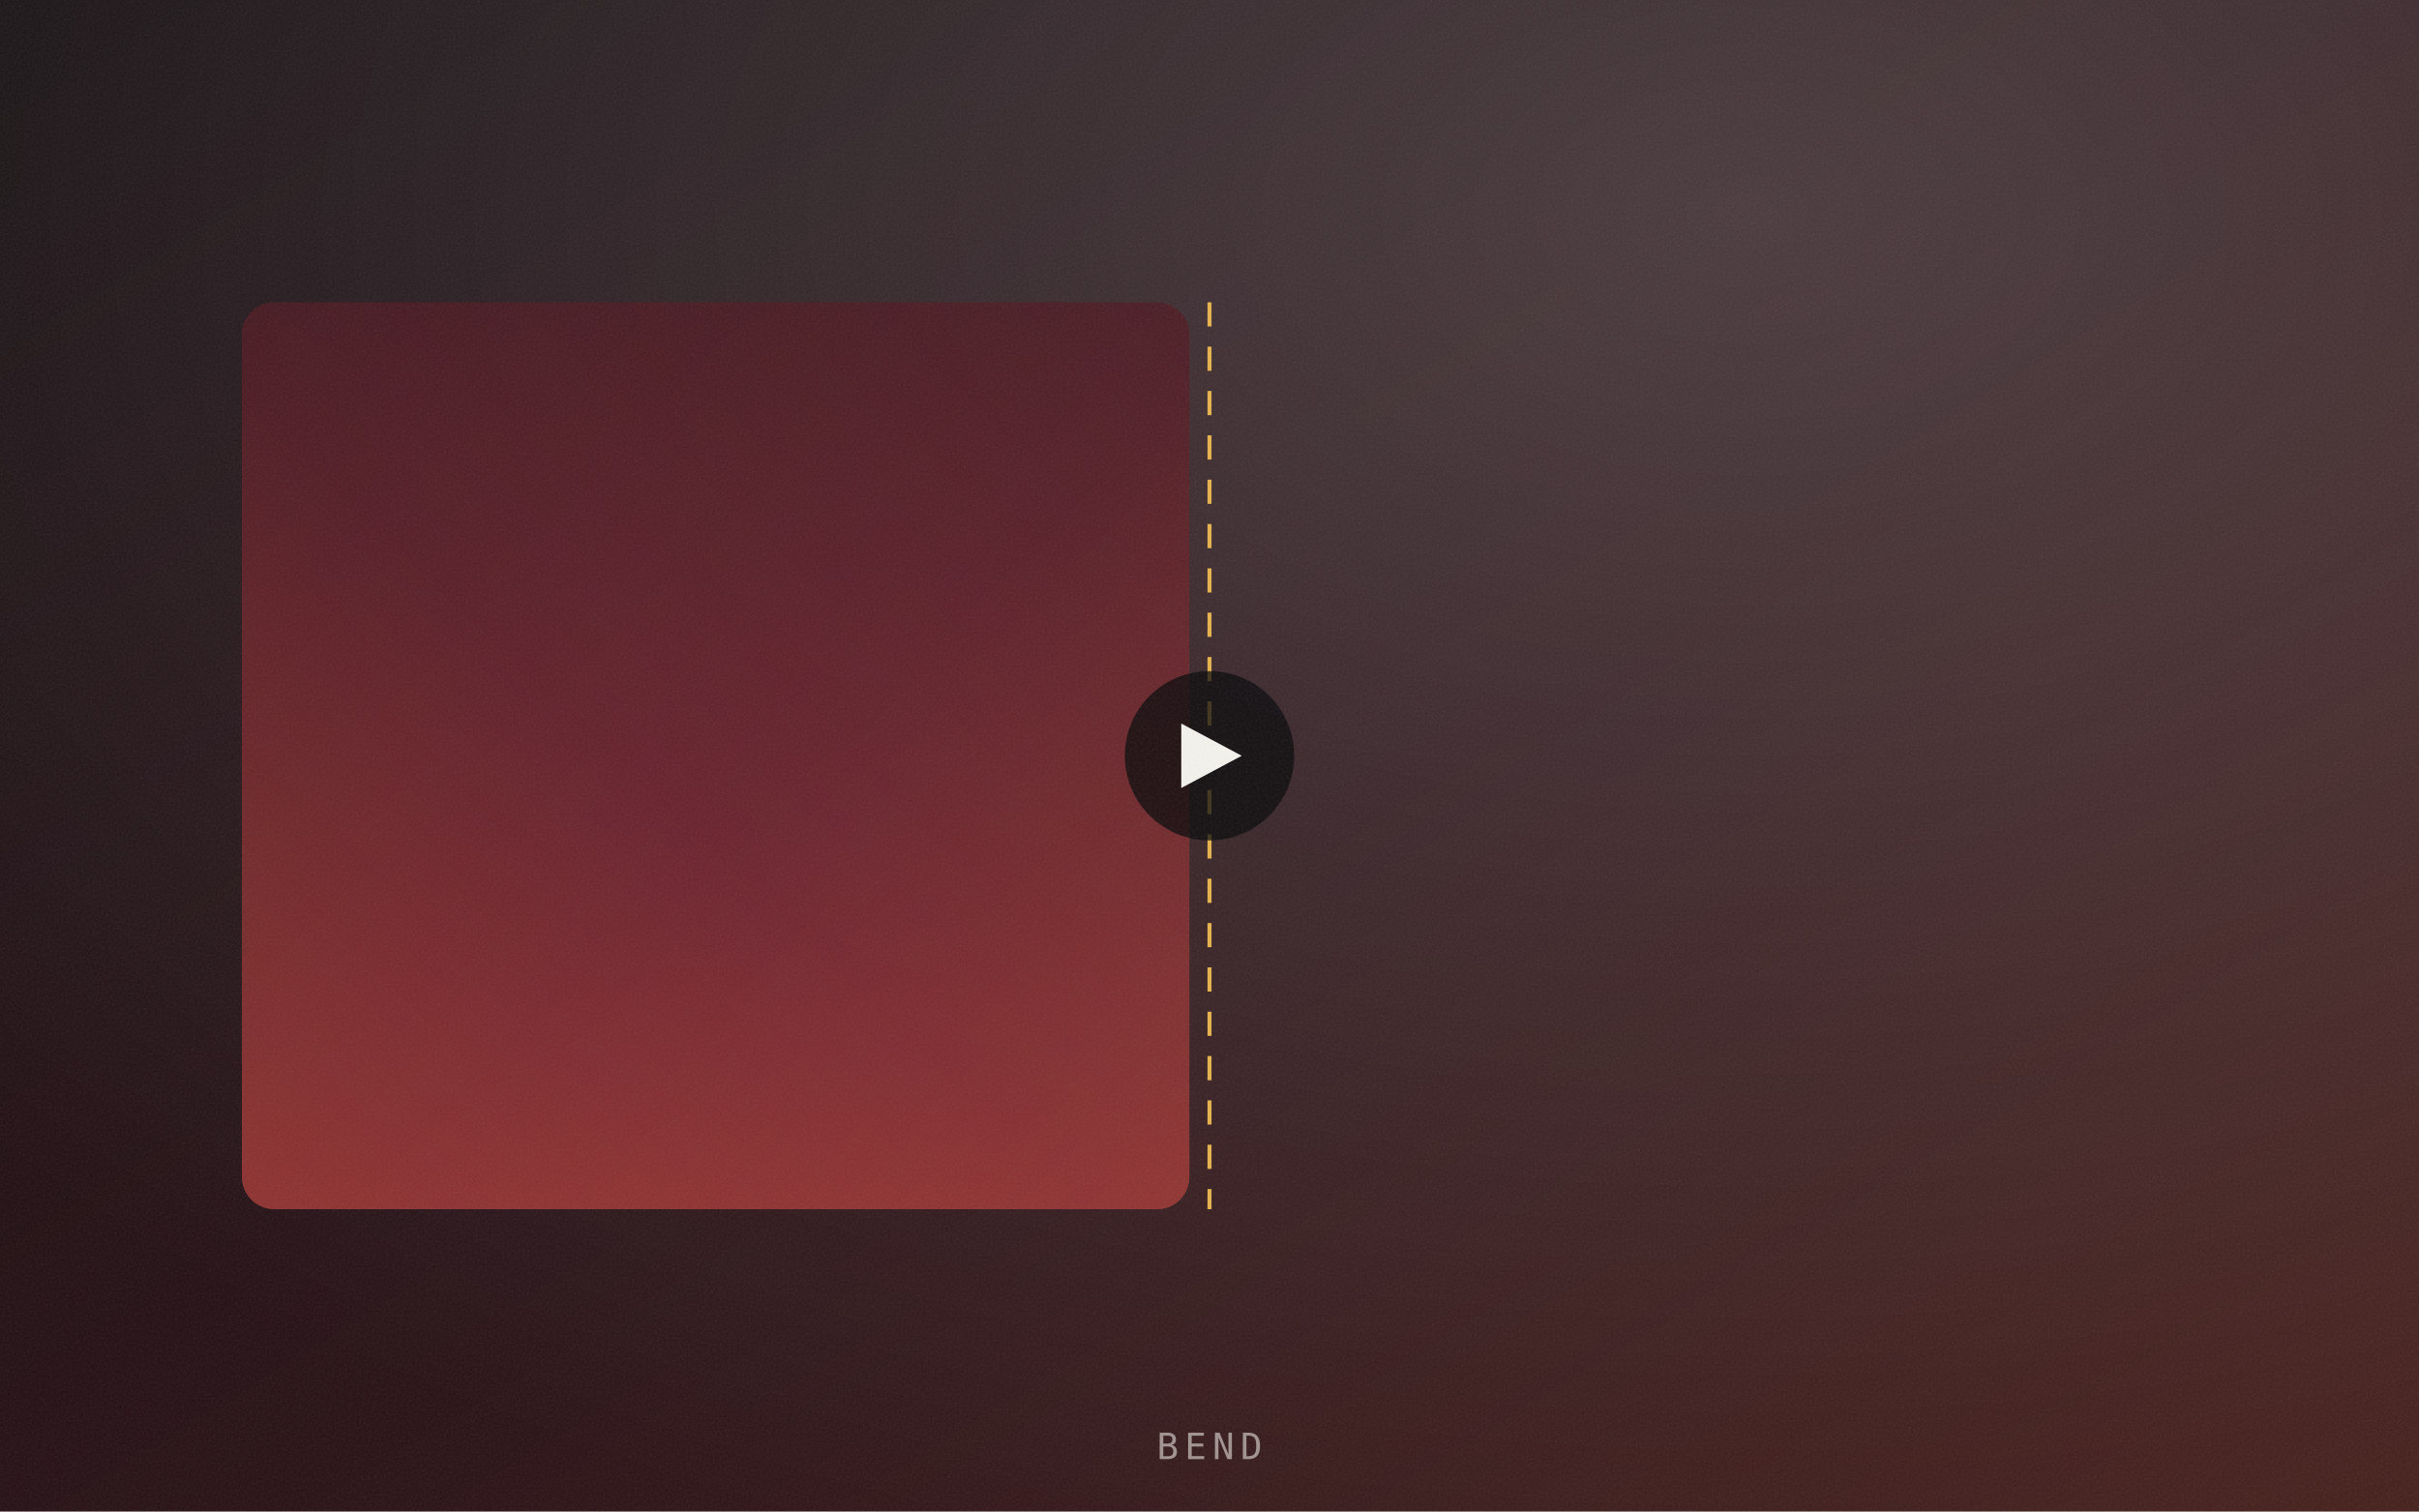
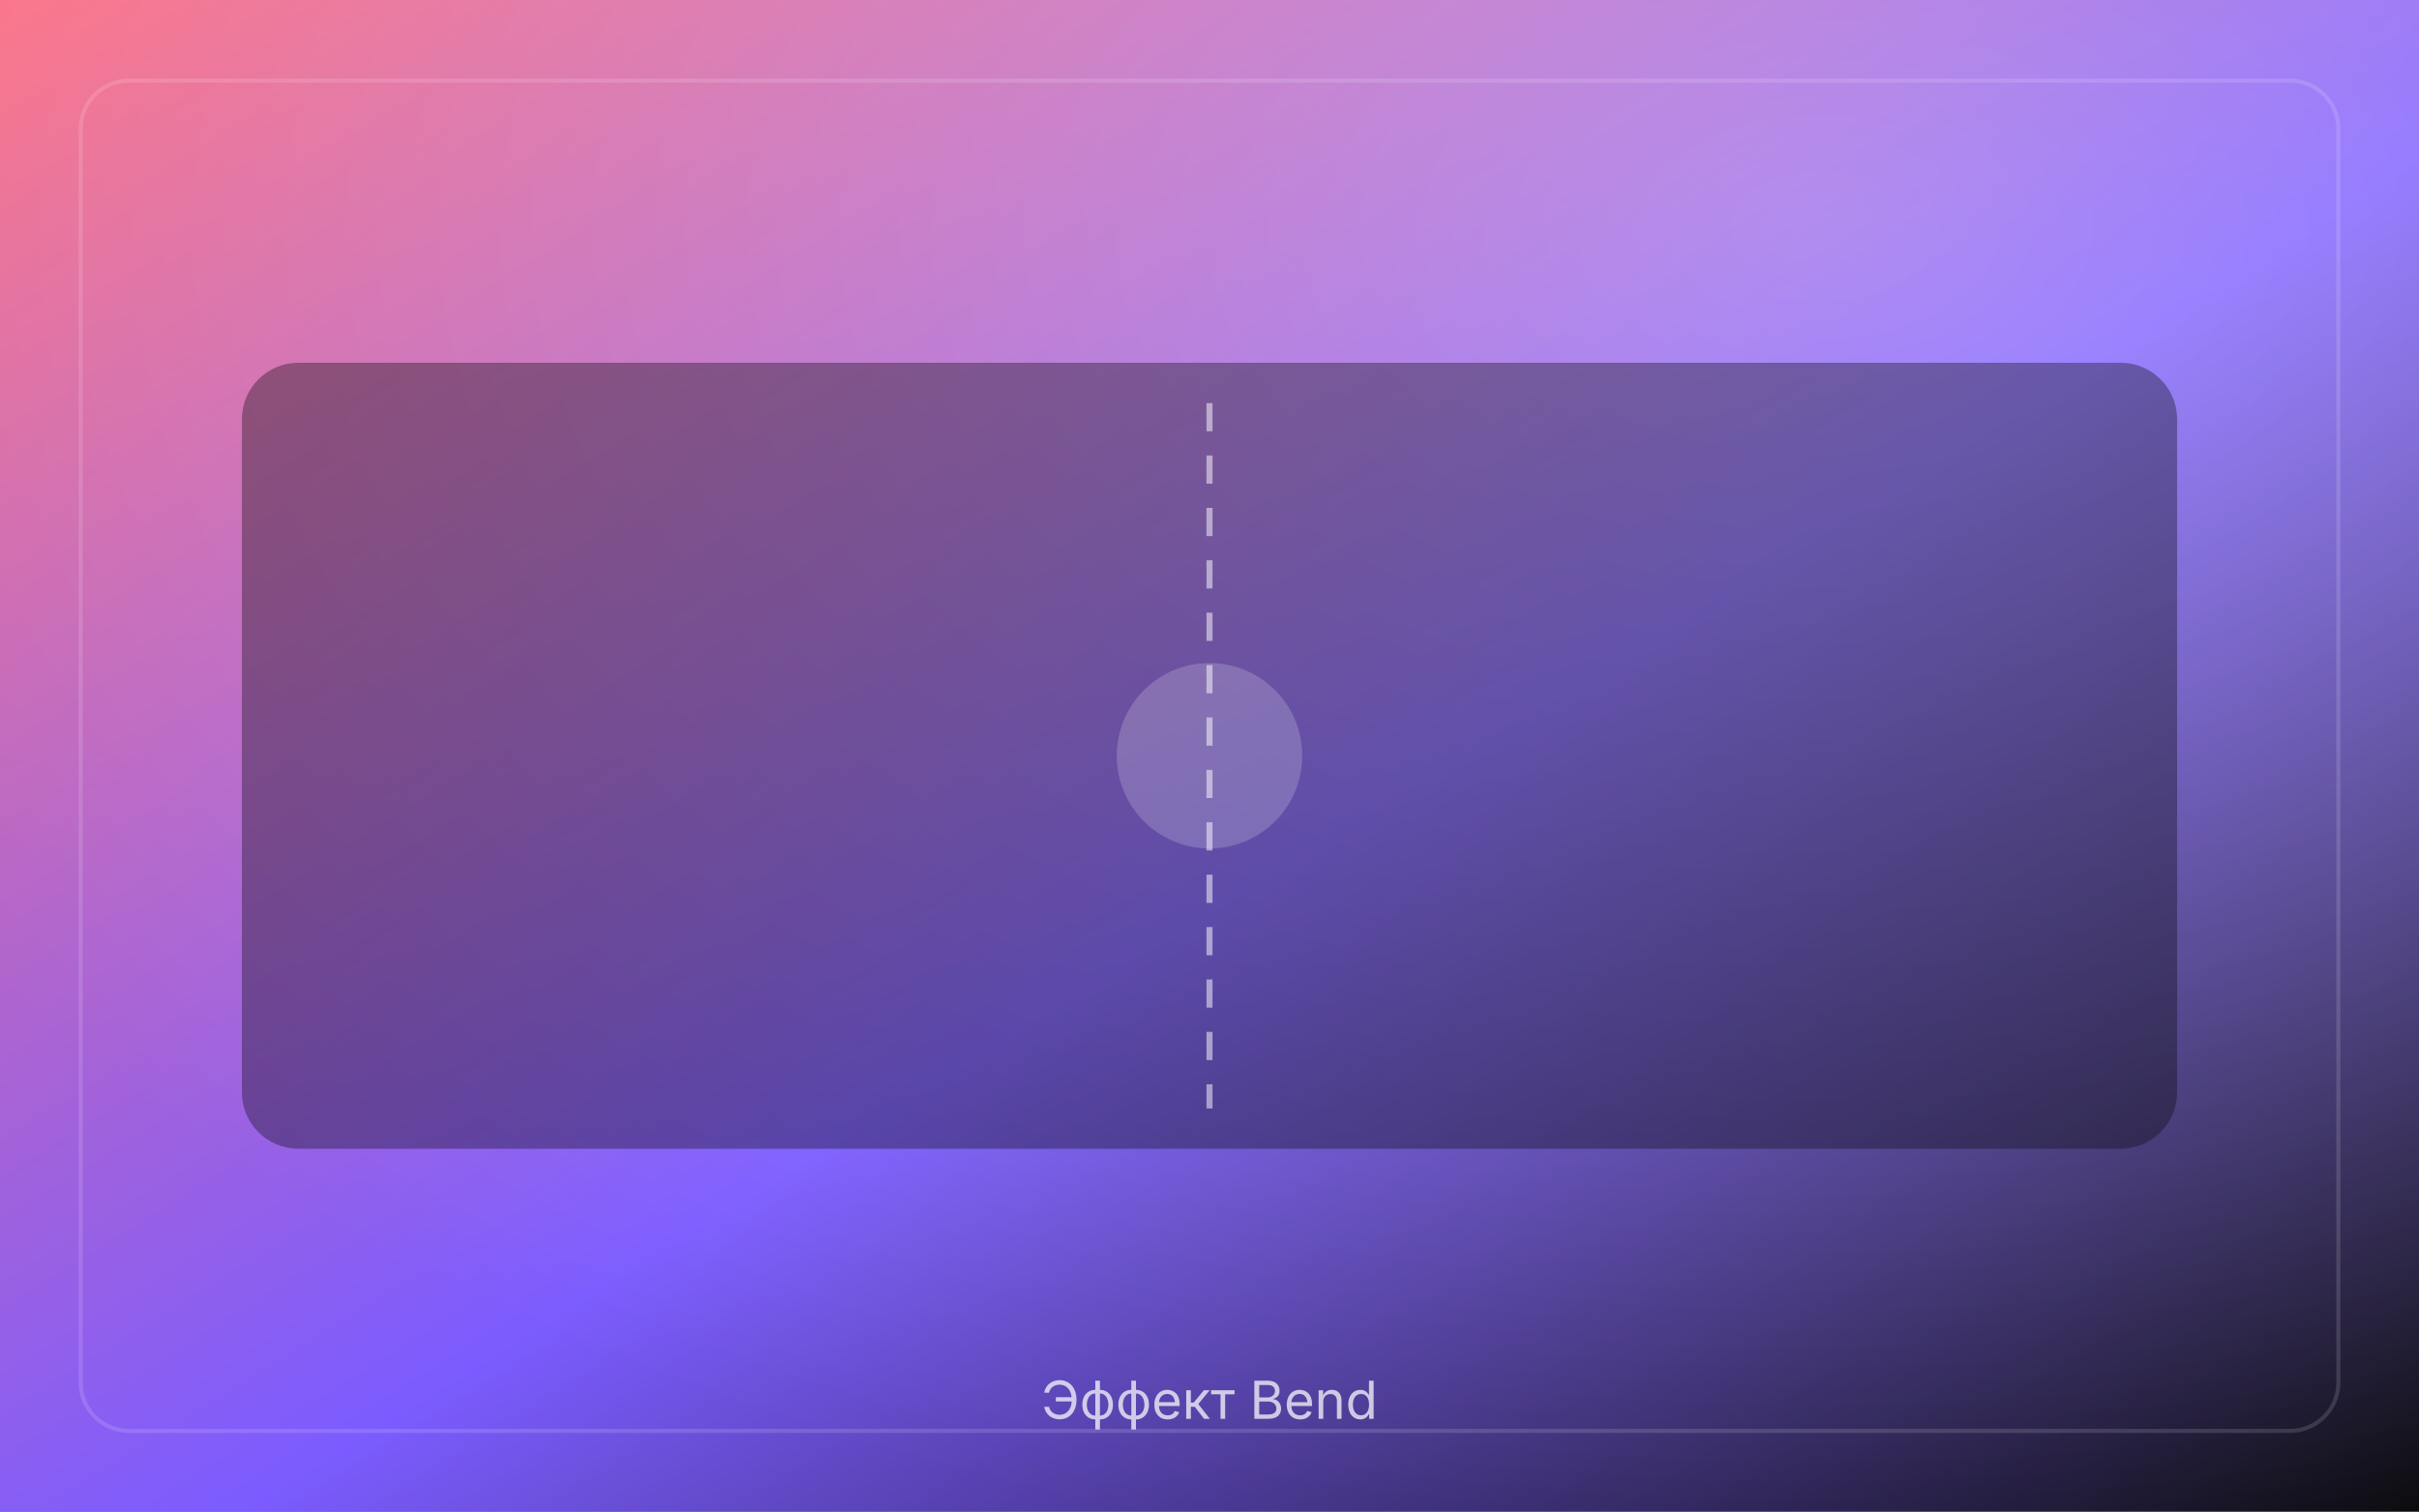
<svg xmlns="http://www.w3.org/2000/svg" width="1200" height="750" viewBox="0 0 1200 750">
-   <style>
-     @keyframes drift-sbend {
-       0%, 100% { transform: translate3d(0, 0, 0) scale(1.06); }
-       50% { transform: translate3d(-2%, 2.5%, 0) scale(1.14); }
-     }
-     @keyframes grain-sbend {
-       0%, 100% { transform: translate(0, 0); opacity: 0.14; }
-       25% { transform: translate(-1.5%, 1%); opacity: 0.2; }
-       50% { transform: translate(1%, -1.5%); opacity: 0.12; }
-       75% { transform: translate(1.5%, 1.5%); opacity: 0.18; }
-     }
-     .drift { animation: drift-sbend 32s ease-in-out infinite; transform-origin: center; }
-     .grain { animation: grain-sbend 7s steps(4, end) infinite; }
-     @media (prefers-reduced-motion: reduce) {
-       .drift, .grain { animation: none; }
-     }
-   </style>
  <defs>
    <linearGradient id="gsbend" x1="0" y1="0" x2="1" y2="1">
-       <stop offset="0%" stop-color="#2A0F14" />
-       <stop offset="55%" stop-color="#7A2430" />
-       <stop offset="100%" stop-color="#E0523F" />
+       <stop offset="0%" stop-color="#FB7185" />
+       <stop offset="55%" stop-color="#7C5CFF" />
+       <stop offset="100%" stop-color="#0A0A0C" />
    </linearGradient>
-     <radialGradient id="rsbend" cx="0.72" cy="0.14" r="0.95">
-       <stop offset="0%" stop-color="#ffffff" stop-opacity="0.3" />
+     <radialGradient id="rsbend" cx="0.75" cy="0.15" r="0.9">
+       <stop offset="0%" stop-color="#ffffff" stop-opacity="0.28" />
      <stop offset="100%" stop-color="#ffffff" stop-opacity="0" />
    </radialGradient>
-     <radialGradient id="vsbend" cx="0.5" cy="0.55" r="0.75">
-       <stop offset="0%" stop-color="#000000" stop-opacity="0" />
-       <stop offset="100%" stop-color="#000000" stop-opacity="0.42" />
-     </radialGradient>
-     <filter id="nsbend" x="-10%" y="-10%" width="120%" height="120%">
-       <feTurbulence type="fractalNoise" baseFrequency="0.9" numOctaves="3" stitchTiles="stitch" />
-       <feColorMatrix type="saturate" values="0" />
-     </filter>
  </defs>
-   <rect width="1200" height="750" fill="#07080A" />
-   <rect width="1200" height="750" fill="url(#gsbend)" opacity="0.28" />
-   <rect class="drift" width="1200" height="750" fill="url(#rsbend)" opacity="0.6" />
-   <rect x="120" y="150" width="470" height="450" rx="16" fill="url(#gsbend)" opacity="0.65" />
-   <rect x="610" y="150" width="470" height="450" rx="16" fill="url(#gsbend)" opacity="0.4" transform="scale(-1 1) translate(-1200 0)" />
-   <path d="M600 150 L600 600" stroke="#E7B24B" stroke-width="2" stroke-dasharray="12 10" />
-   <circle cx="600" cy="375" r="42" fill="#07080A" opacity="0.75" />
-   <path d="M586 359 L616 375 L586 391 Z" fill="#F4F2ED" />
-   <rect class="grain" width="1200" height="750" filter="url(#nsbend)" opacity="0.1" />
-   <text x="600" y="724" text-anchor="middle" font-family="ui-monospace, SFMono-Regular, Menlo, monospace" font-size="18" letter-spacing="3" fill="#F4F2ED" opacity="0.55">BEND</text>
+   <rect width="1200" height="750" fill="#0A0A0C" />
+   <g transform="translate(0 0)">
+     <rect width="1200" height="750" fill="url(#gsbend)" />
+     <rect width="1200" height="750" fill="url(#rsbend)" />
+   </g>
+   <g transform="translate(40 40)">
+     <rect width="1120" height="670" rx="24" fill="none" stroke="rgba(255,255,255,0.14)" stroke-width="2" />
+   </g>
+   <rect x="120" y="180" width="960" height="390" rx="28" fill="rgba(10,10,12,0.35)" />
+   <path d="M600 200 L600 550" stroke="rgba(255,255,255,0.5)" stroke-width="3" stroke-dasharray="14 12" />
+   <circle cx="600" cy="375" r="46" fill="rgba(255,255,255,0.18)" />
+   <text x="600" y="704" text-anchor="middle" font-family="-apple-system, system-ui, sans-serif" font-size="26" fill="rgba(255,255,255,0.72)">Эффект Bend</text>
</svg>
